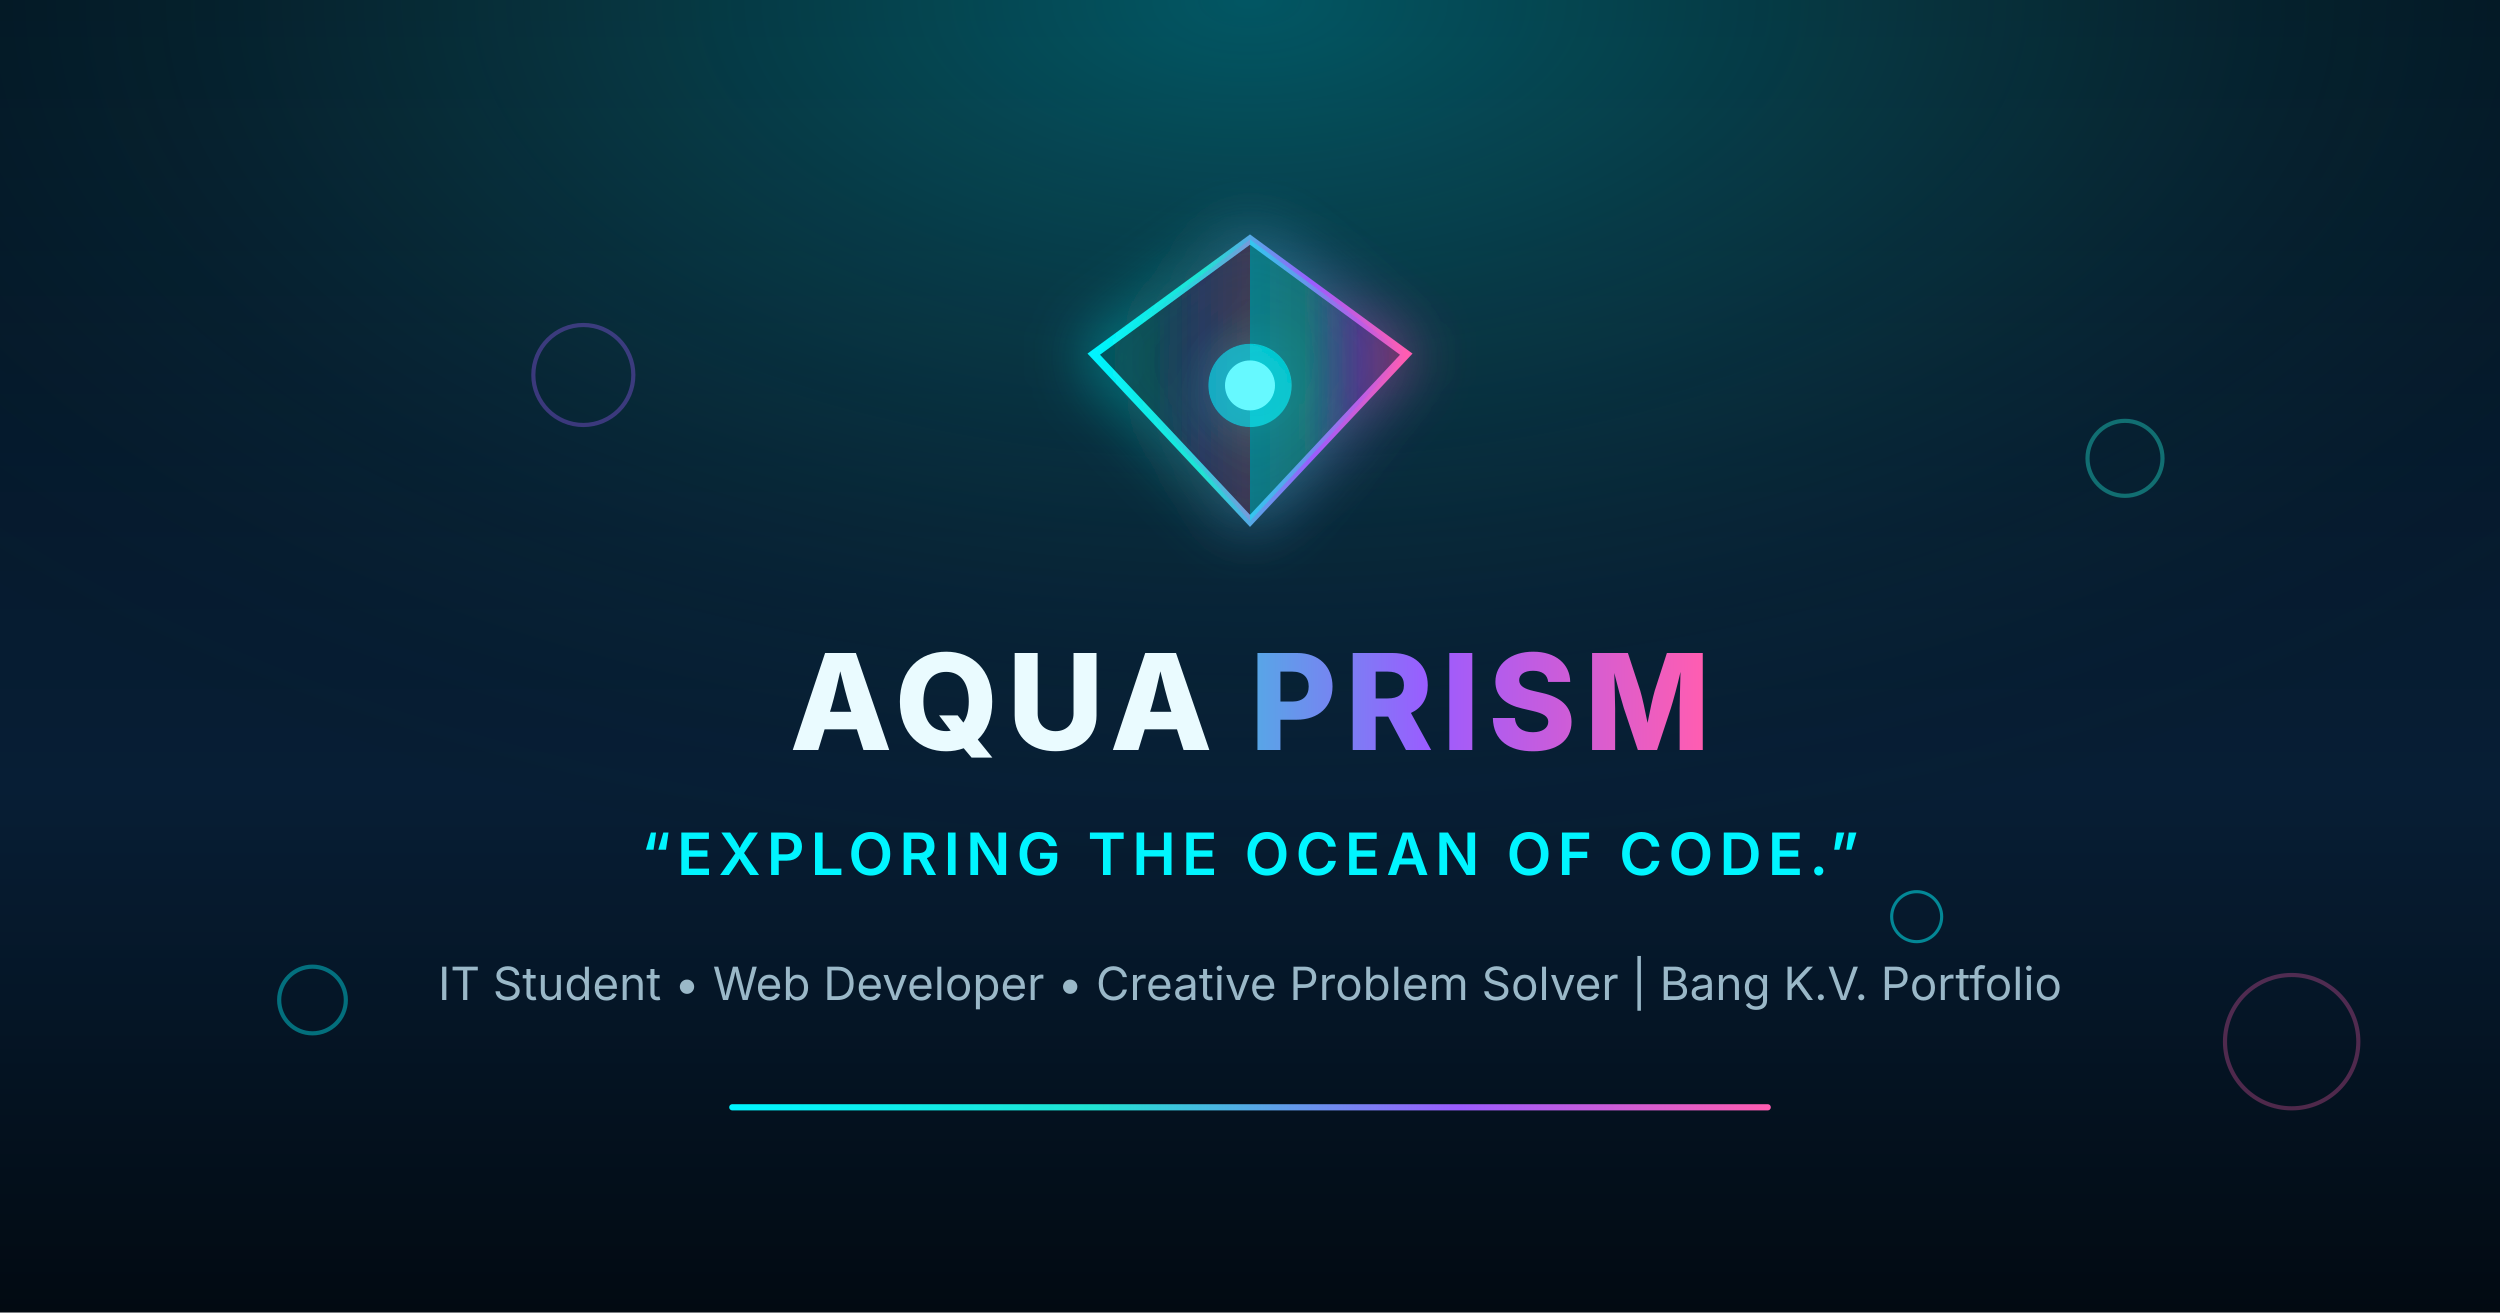
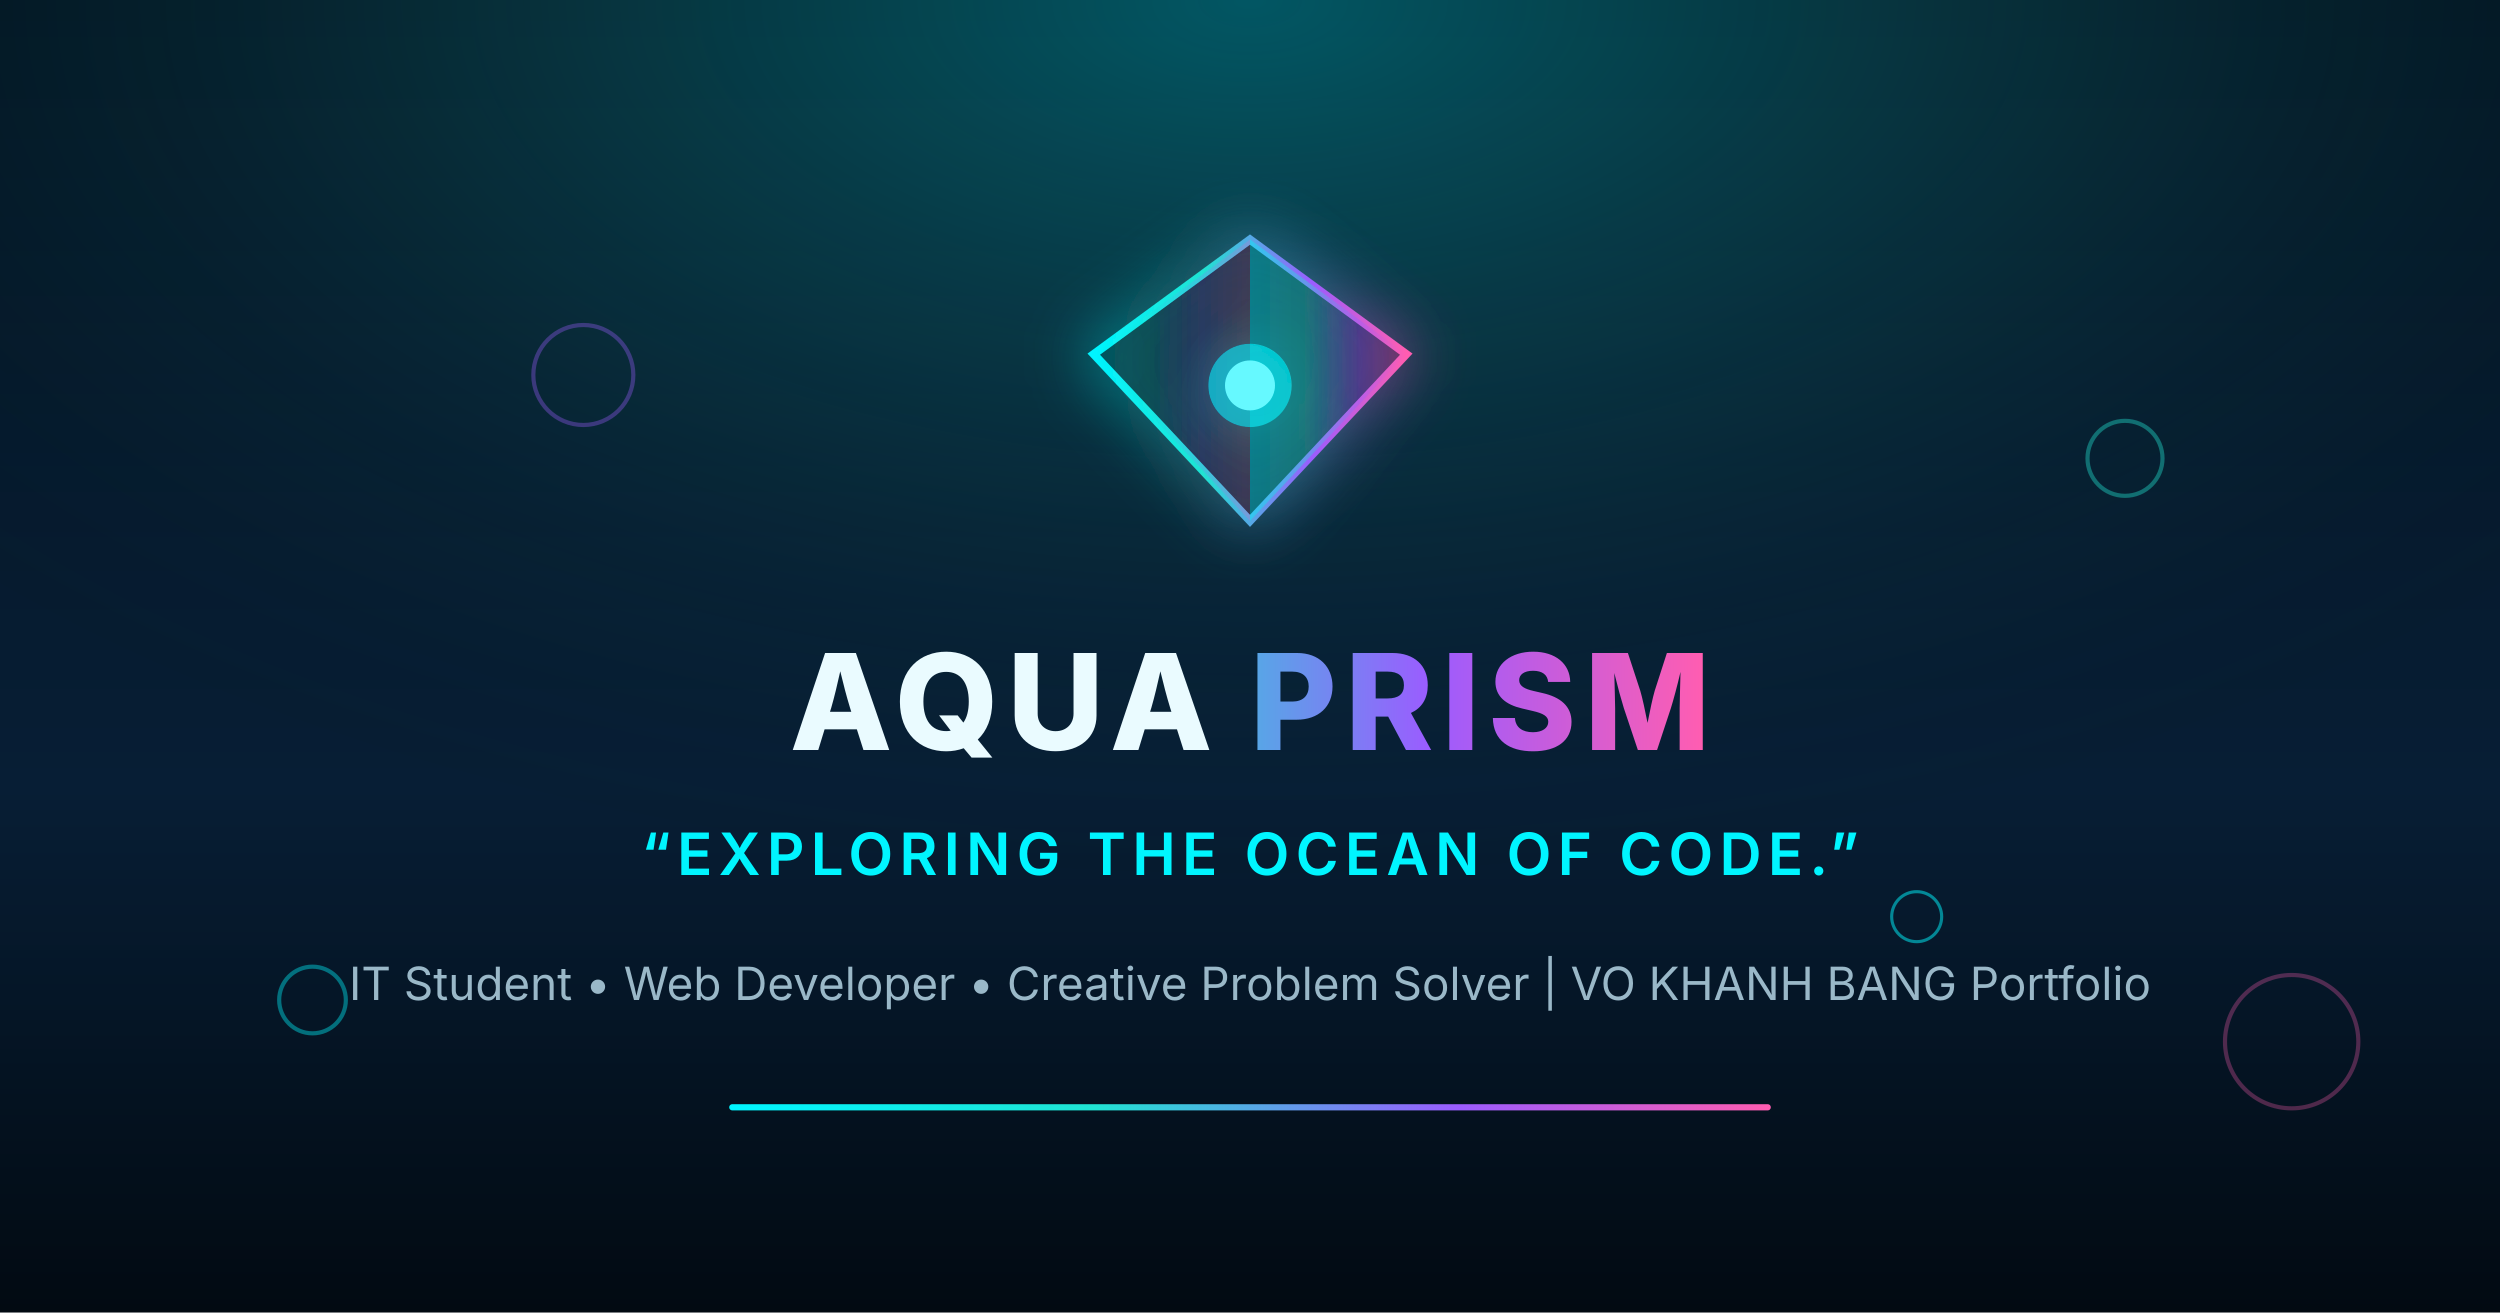
<svg xmlns="http://www.w3.org/2000/svg" viewBox="0 0 1200 630" width="1200" height="630">
  <defs>
    <linearGradient id="bgGrad" x1="0%" y1="0%" x2="0%" y2="100%">
      <stop offset="0%" stop-color="#031321" />
      <stop offset="60%" stop-color="#071E35" />
      <stop offset="100%" stop-color="#020A12" />
    </linearGradient>
    <linearGradient id="prismGrad" x1="0%" y1="0%" x2="100%" y2="0%">
      <stop offset="0%" stop-color="#00F5FF" />
      <stop offset="35%" stop-color="#20E3D2" />
      <stop offset="70%" stop-color="#9B5CFF" />
      <stop offset="100%" stop-color="#FF5DB1" />
    </linearGradient>
    <radialGradient id="sunGlow" cx="50%" cy="0%" r="70%">
      <stop offset="0%" stop-color="#00F5FF" stop-opacity="0.3" />
      <stop offset="50%" stop-color="#20E3D2" stop-opacity="0.1" />
      <stop offset="100%" stop-color="transparent" stop-opacity="0" />
    </radialGradient>
    <filter id="neonBlur" x="-30%" y="-30%" width="160%" height="160%">
      <feGaussianBlur stdDeviation="15" result="blur" />
      <feMerge>
        <feMergeNode in="blur" />
        <feMergeNode in="SourceGraphic" />
      </feMerge>
    </filter>
  </defs>
  <rect width="1200" height="630" fill="url(#bgGrad)" />
  <rect width="1200" height="630" fill="url(#sunGlow)" />
  <circle cx="150" cy="480" r="16" fill="none" stroke="#00F5FF" stroke-width="2" opacity="0.4" />
  <circle cx="280" cy="180" r="24" fill="none" stroke="#9B5CFF" stroke-width="2" opacity="0.35" />
  <circle cx="1020" cy="220" r="18" fill="none" stroke="#20E3D2" stroke-width="2" opacity="0.4" />
  <circle cx="1100" cy="500" r="32" fill="none" stroke="#FF5DB1" stroke-width="2" opacity="0.3" />
  <circle cx="920" cy="440" r="12" fill="none" stroke="#00F5FF" stroke-width="1.5" opacity="0.5" />
  <g transform="translate(600, 190)" filter="url(#neonBlur)">
    <polygon points="0,-75 75,-20 0,60 -75,-20" stroke="url(#prismGrad)" stroke-width="4" fill="rgba(3,19,33,0.7)" />
    <polygon points="0,-75 0,60 75,-20" fill="url(#prismGrad)" opacity="0.4" />
    <polygon points="0,-75 0,60 -75,-20" fill="url(#prismGrad)" opacity="0.2" />
    <circle cx="0" cy="-5" r="12" fill="#FFFFFF" />
    <circle cx="0" cy="-5" r="20" fill="#00F5FF" opacity="0.6" />
  </g>
  <text x="600" y="360" font-family="'Outfit', -apple-system, sans-serif" font-size="64" font-weight="800" text-anchor="middle" fill="#EAFBFF" letter-spacing="4">
    AQUA <tspan fill="url(#prismGrad)">PRISM</tspan>
  </text>
  <text x="600" y="420" font-family="'Outfit', -apple-system, sans-serif" font-size="28" font-weight="600" text-anchor="middle" fill="#00F5FF" letter-spacing="3">
    “EXPLORING THE OCEAN OF CODE.”
  </text>
  <text x="600" y="480" font-family="'Outfit', -apple-system, sans-serif" font-size="22" font-weight="400" text-anchor="middle" fill="#9AB8C8">
-     IT Student • Web Developer • Creative Problem Solver | Bang K.V. Portfolio
+     IT Student • Web Developer • Creative Problem Solver | VO KHANH BANG Portfolio
  </text>
  <rect x="350" y="530" width="500" height="3" rx="1.5" fill="url(#prismGrad)" />
</svg>
